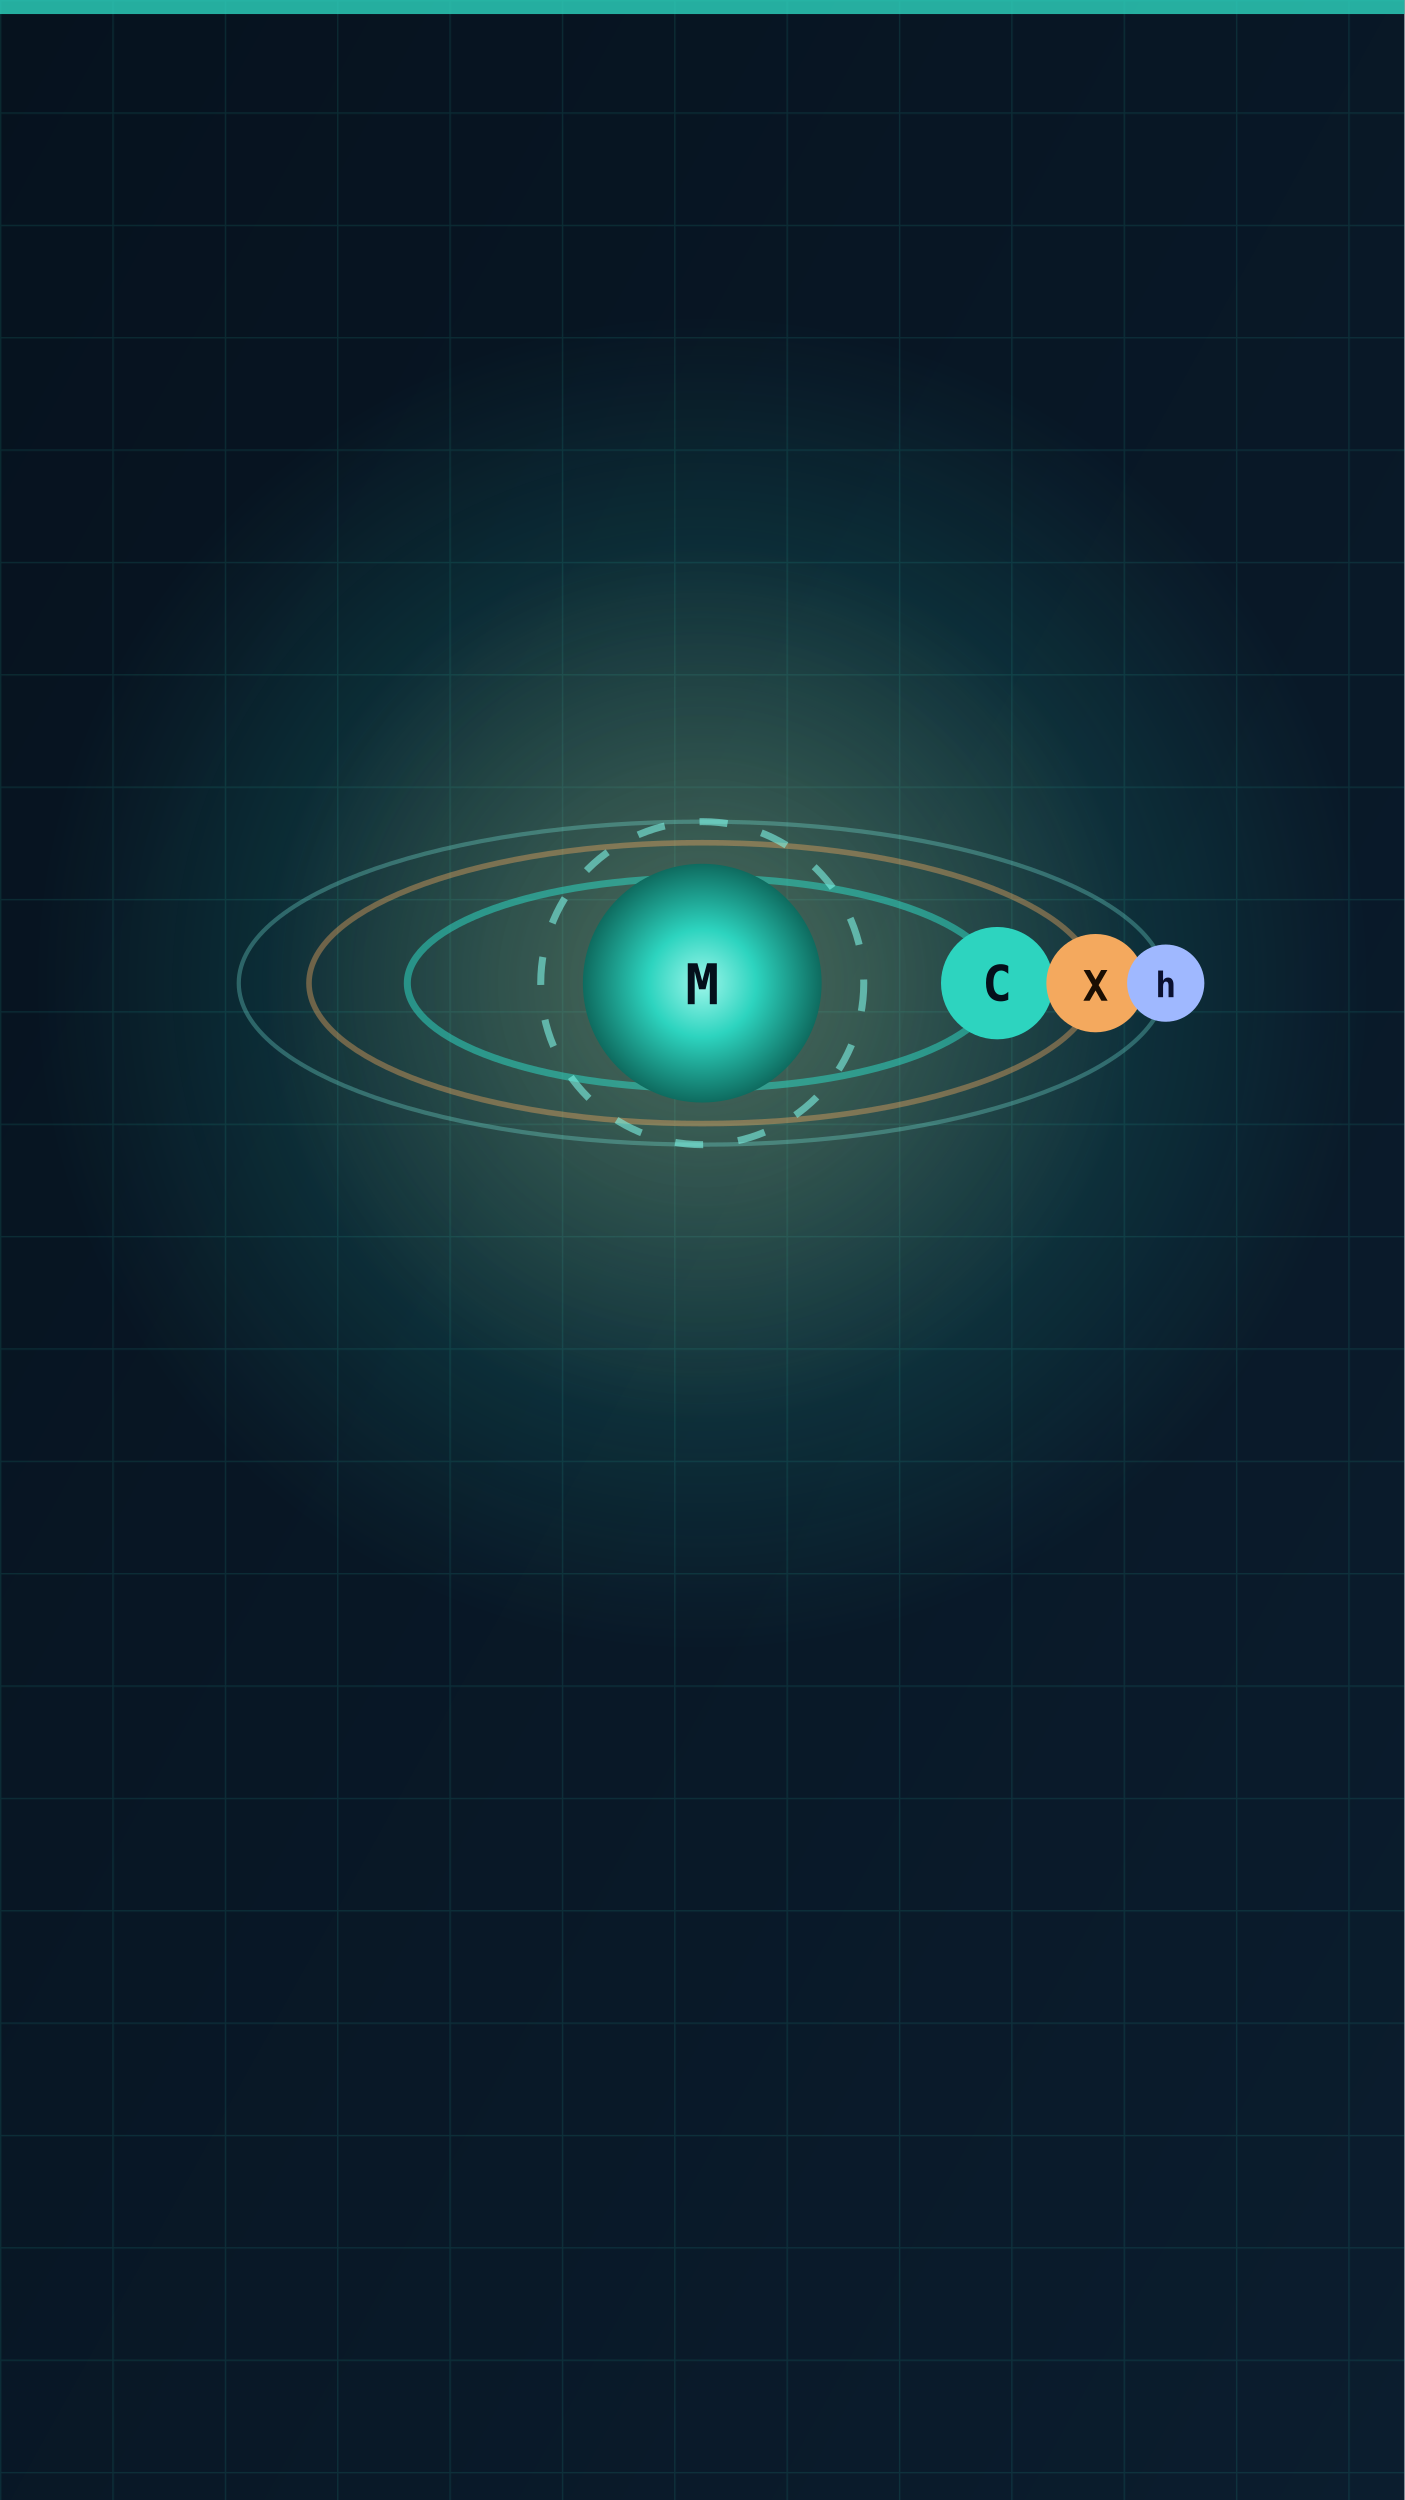
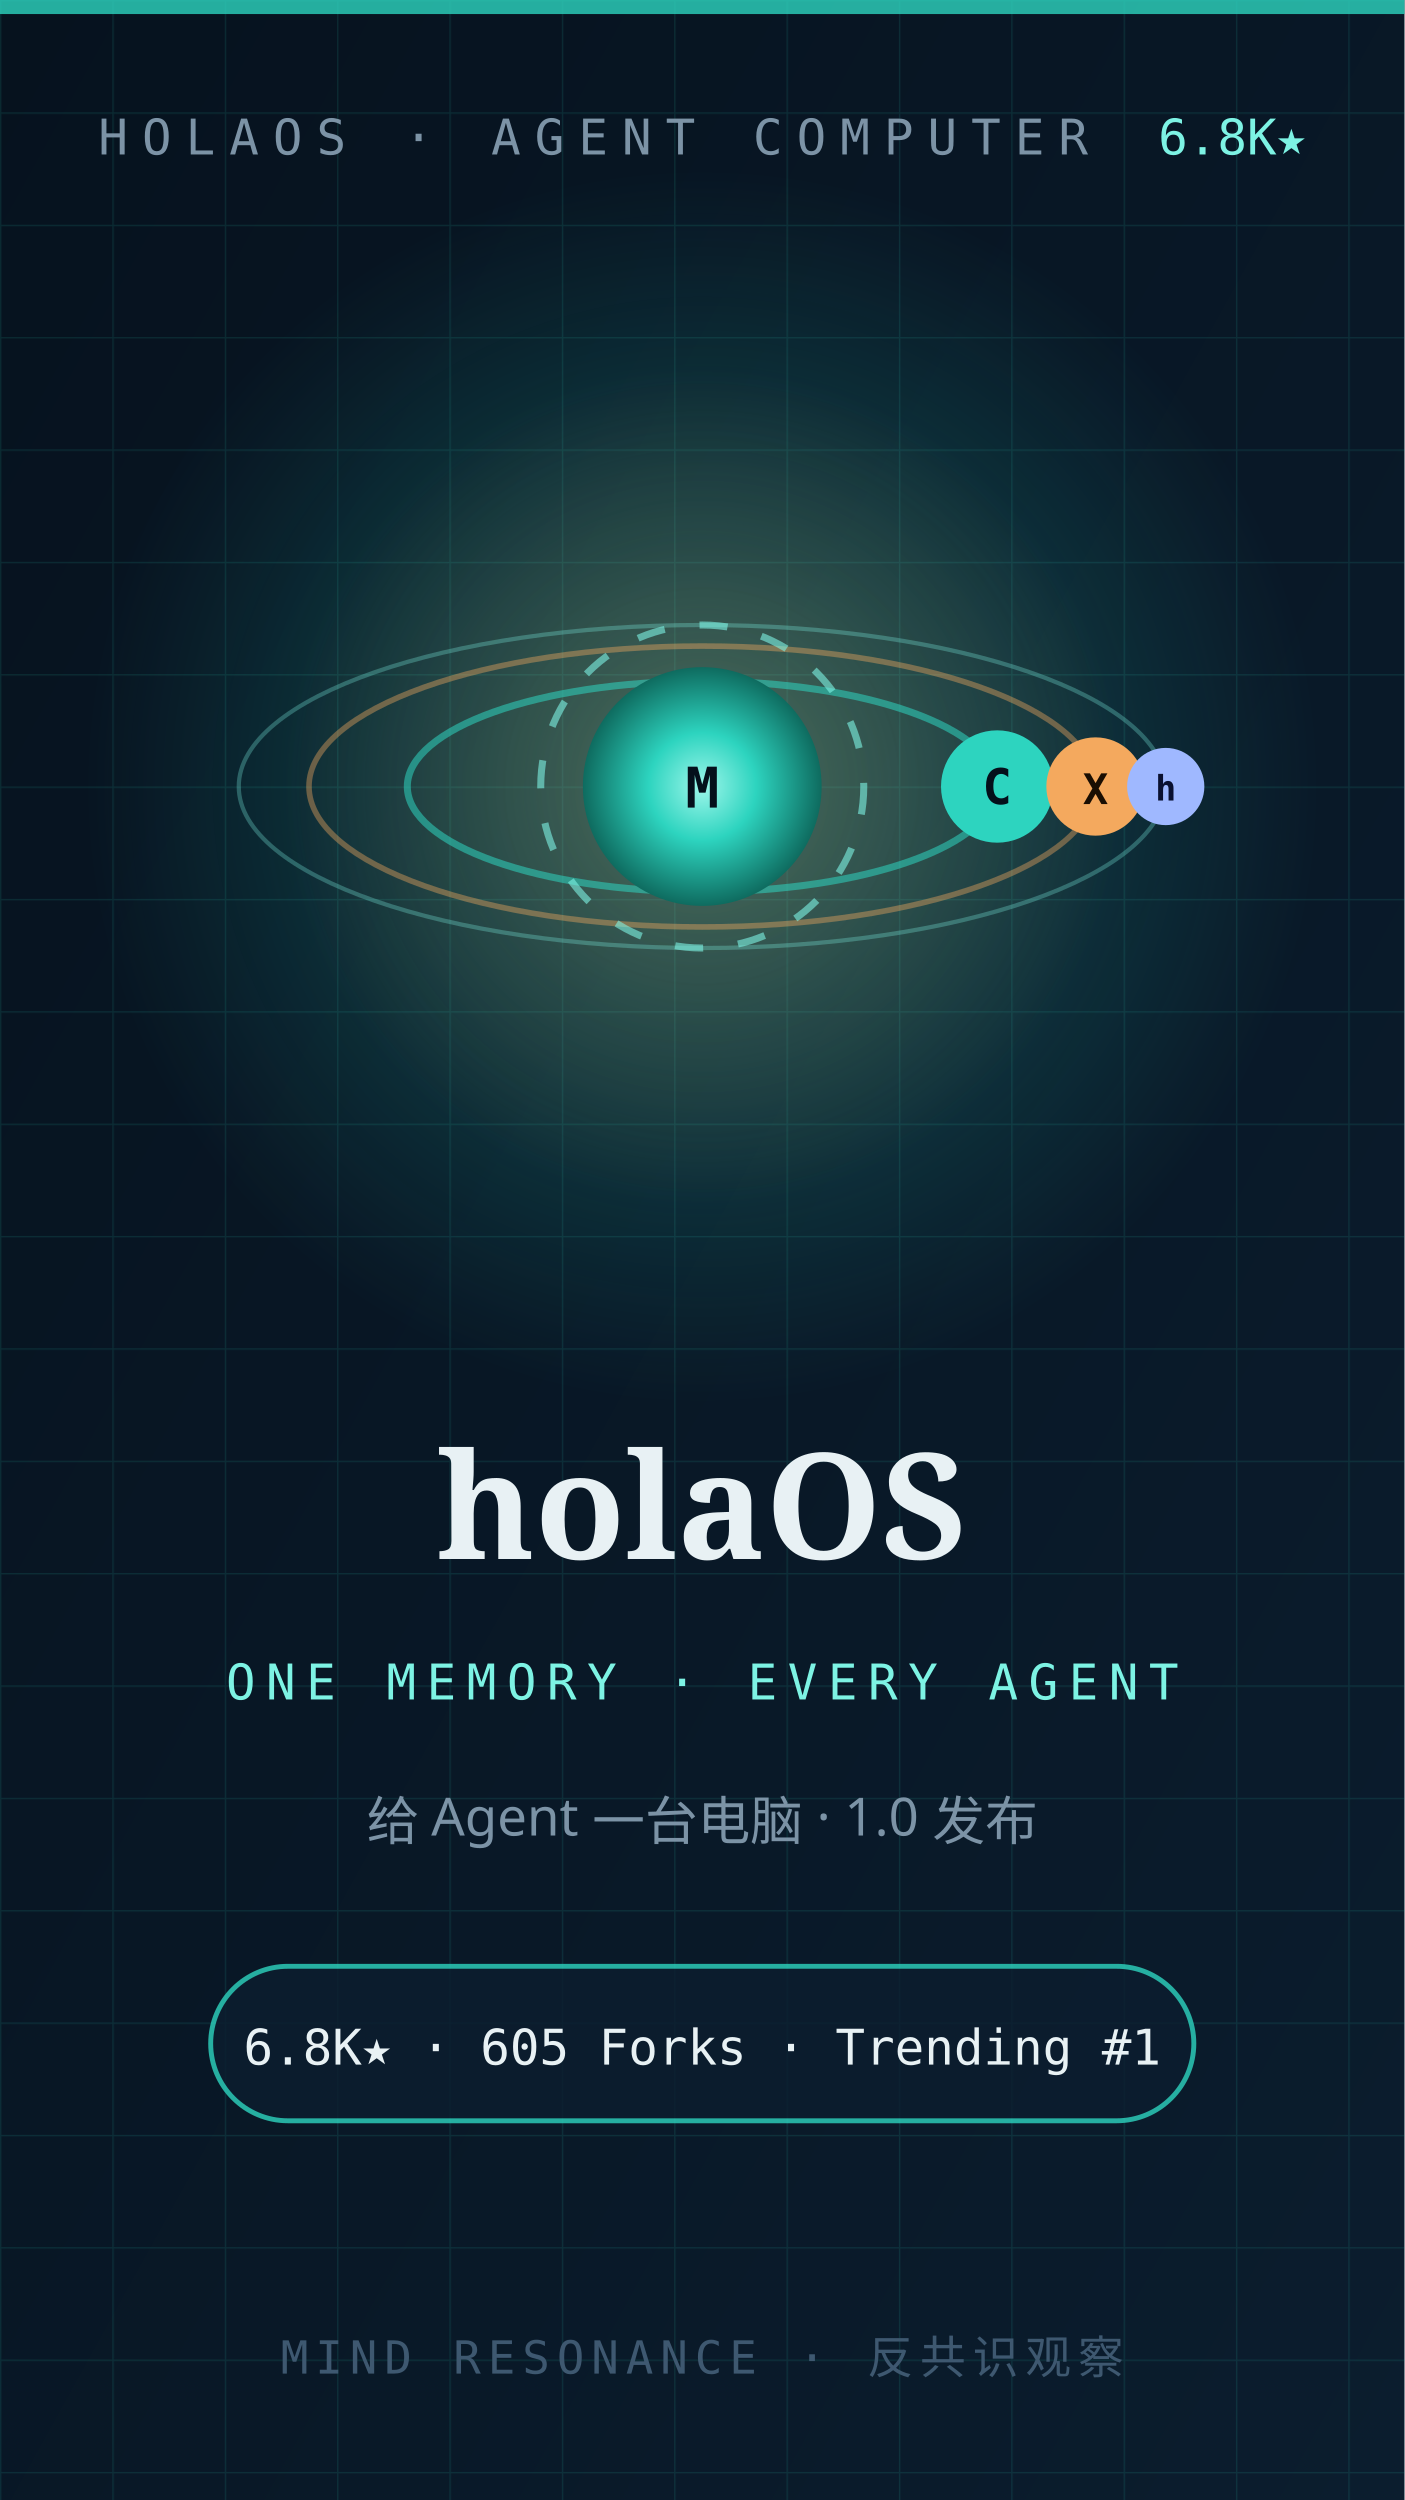
<svg xmlns="http://www.w3.org/2000/svg" width="200" height="356" viewBox="0 0 200 356">
  <defs>
    <linearGradient id="bg" x1="0" y1="0" x2="1" y2="1">
      <stop offset="0" stop-color="#06121E" />
      <stop offset="1" stop-color="#0B1D2E" />
    </linearGradient>
    <radialGradient id="core" cx="0.5" cy="0.5" r="0.5">
      <stop offset="0" stop-color="#9DF6EA" />
      <stop offset="0.45" stop-color="#2DD4BF" />
      <stop offset="1" stop-color="#0E6B5F" />
    </radialGradient>
    <radialGradient id="glow" cx="0.5" cy="0.5" r="0.5">
      <stop offset="0" stop-color="#2DD4BF" stop-opacity="0.35" />
      <stop offset="1" stop-color="#2DD4BF" stop-opacity="0" />
    </radialGradient>
    <radialGradient id="glow2" cx="0.5" cy="0.5" r="0.5">
      <stop offset="0" stop-color="#F4A95E" stop-opacity="0.25" />
      <stop offset="1" stop-color="#F4A95E" stop-opacity="0" />
    </radialGradient>
    <pattern id="grid" width="16" height="16" patternUnits="userSpaceOnUse">
      <path d="M16 0H0V16" fill="none" stroke="#2DD4BF" stroke-width="0.4" opacity="0.12" />
    </pattern>
  </defs>
  <rect width="200" height="356" fill="url(#bg)" />
  <rect width="200" height="356" fill="url(#grid)" />
-   <circle cx="100" cy="140" r="95" fill="url(#glow)" />
-   <circle cx="100" cy="140" r="62" fill="url(#glow2)" />
+   <circle cx="100" cy="112" r="88" fill="url(#glow)" />
+   <circle cx="100" cy="112" r="60" fill="url(#glow2)" />
  <rect x="0" y="0" width="200" height="2" fill="#2DD4BF" opacity="0.8" />
-   <g transform="translate(100,140)">
+   <text x="14" y="22" font-family="monospace" font-size="7" fill="#7C93A6" letter-spacing="2">HOLAOS · AGENT COMPUTER</text>
+   <text x="186" y="22" font-family="monospace" font-size="7" fill="#7DF3E4" text-anchor="end">6.8K★</text>
+   <g transform="translate(100,112)">
    <ellipse cx="0" cy="0" rx="42" ry="15" fill="none" stroke="#2DD4BF" stroke-width="1" opacity="0.55" />
    <ellipse cx="0" cy="0" rx="56" ry="20" fill="none" stroke="#F4A95E" stroke-width="0.8" opacity="0.4" />
    <ellipse cx="0" cy="0" rx="66" ry="23" fill="none" stroke="#7DF3E4" stroke-width="0.6" opacity="0.3" />
    <g>
      <animateTransform attributeName="transform" type="rotate" values="0 0 0;360 0 0" dur="9s" repeatCount="indefinite" />
      <circle cx="42" cy="0" r="8" fill="#2DD4BF">
        <animate attributeName="r" values="8;9;8" dur="1.8s" repeatCount="indefinite" />
      </circle>
      <text x="42" y="2.5" text-anchor="middle" font-family="monospace" font-size="7" font-weight="bold" fill="#04101B">C</text>
    </g>
    <g>
      <animateTransform attributeName="transform" type="rotate" values="180 0 0;-180 0 0" dur="14s" repeatCount="indefinite" />
      <circle cx="56" cy="0" r="7" fill="#F4A95E" />
      <text x="56" y="2.5" text-anchor="middle" font-family="monospace" font-size="6" font-weight="bold" fill="#1A0E02">X</text>
    </g>
    <g>
      <animateTransform attributeName="transform" type="rotate" values="90 0 0;450 0 0" dur="22s" repeatCount="indefinite" />
      <circle cx="66" cy="0" r="5.5" fill="#9FB8FF" />
      <text x="66" y="2" text-anchor="middle" font-family="monospace" font-size="5" font-weight="bold" fill="#0A1030">h</text>
    </g>
    <circle cx="0" cy="0" r="17" fill="url(#core)">
      <animate attributeName="r" values="16;18;16" dur="3.2s" repeatCount="indefinite" />
    </circle>
    <circle cx="0" cy="0" r="23" fill="none" stroke="#7DF3E4" stroke-width="1" stroke-dasharray="4 5" opacity="0.6">
      <animateTransform attributeName="transform" type="rotate" values="0 0 0;360 0 0" dur="14s" repeatCount="indefinite" />
    </circle>
    <text x="0" y="3" text-anchor="middle" font-family="monospace" font-size="8" font-weight="bold" fill="#04101B">M</text>
  </g>
+   <text x="100" y="222" text-anchor="middle" font-family="Georgia,serif" font-size="21" font-weight="bold" fill="#E8F1F4">holaOS</text>
+   <text x="100" y="242" text-anchor="middle" font-family="monospace" font-size="7" fill="#7DF3E4" letter-spacing="1.5">ONE MEMORY · EVERY AGENT</text>
+   <text x="100" y="262" text-anchor="middle" font-family="sans-serif" font-size="7.5" fill="#7C93A6">给 Agent 一台电脑 · 1.0 发布</text>
+   <rect x="30" y="280" width="140" height="22" rx="11" fill="#0B1D2E" stroke="#2DD4BF" stroke-width="0.7" opacity="0.8" />
+   <text x="100" y="294" text-anchor="middle" font-family="monospace" font-size="7" fill="#E8F1F4">6.8K★ · 605 Forks · Trending #1</text>
+   <text x="100" y="338" text-anchor="middle" font-family="monospace" font-size="6.5" fill="#3E5870" letter-spacing="1">MIND RESONANCE · 反共识观察</text>
</svg>
